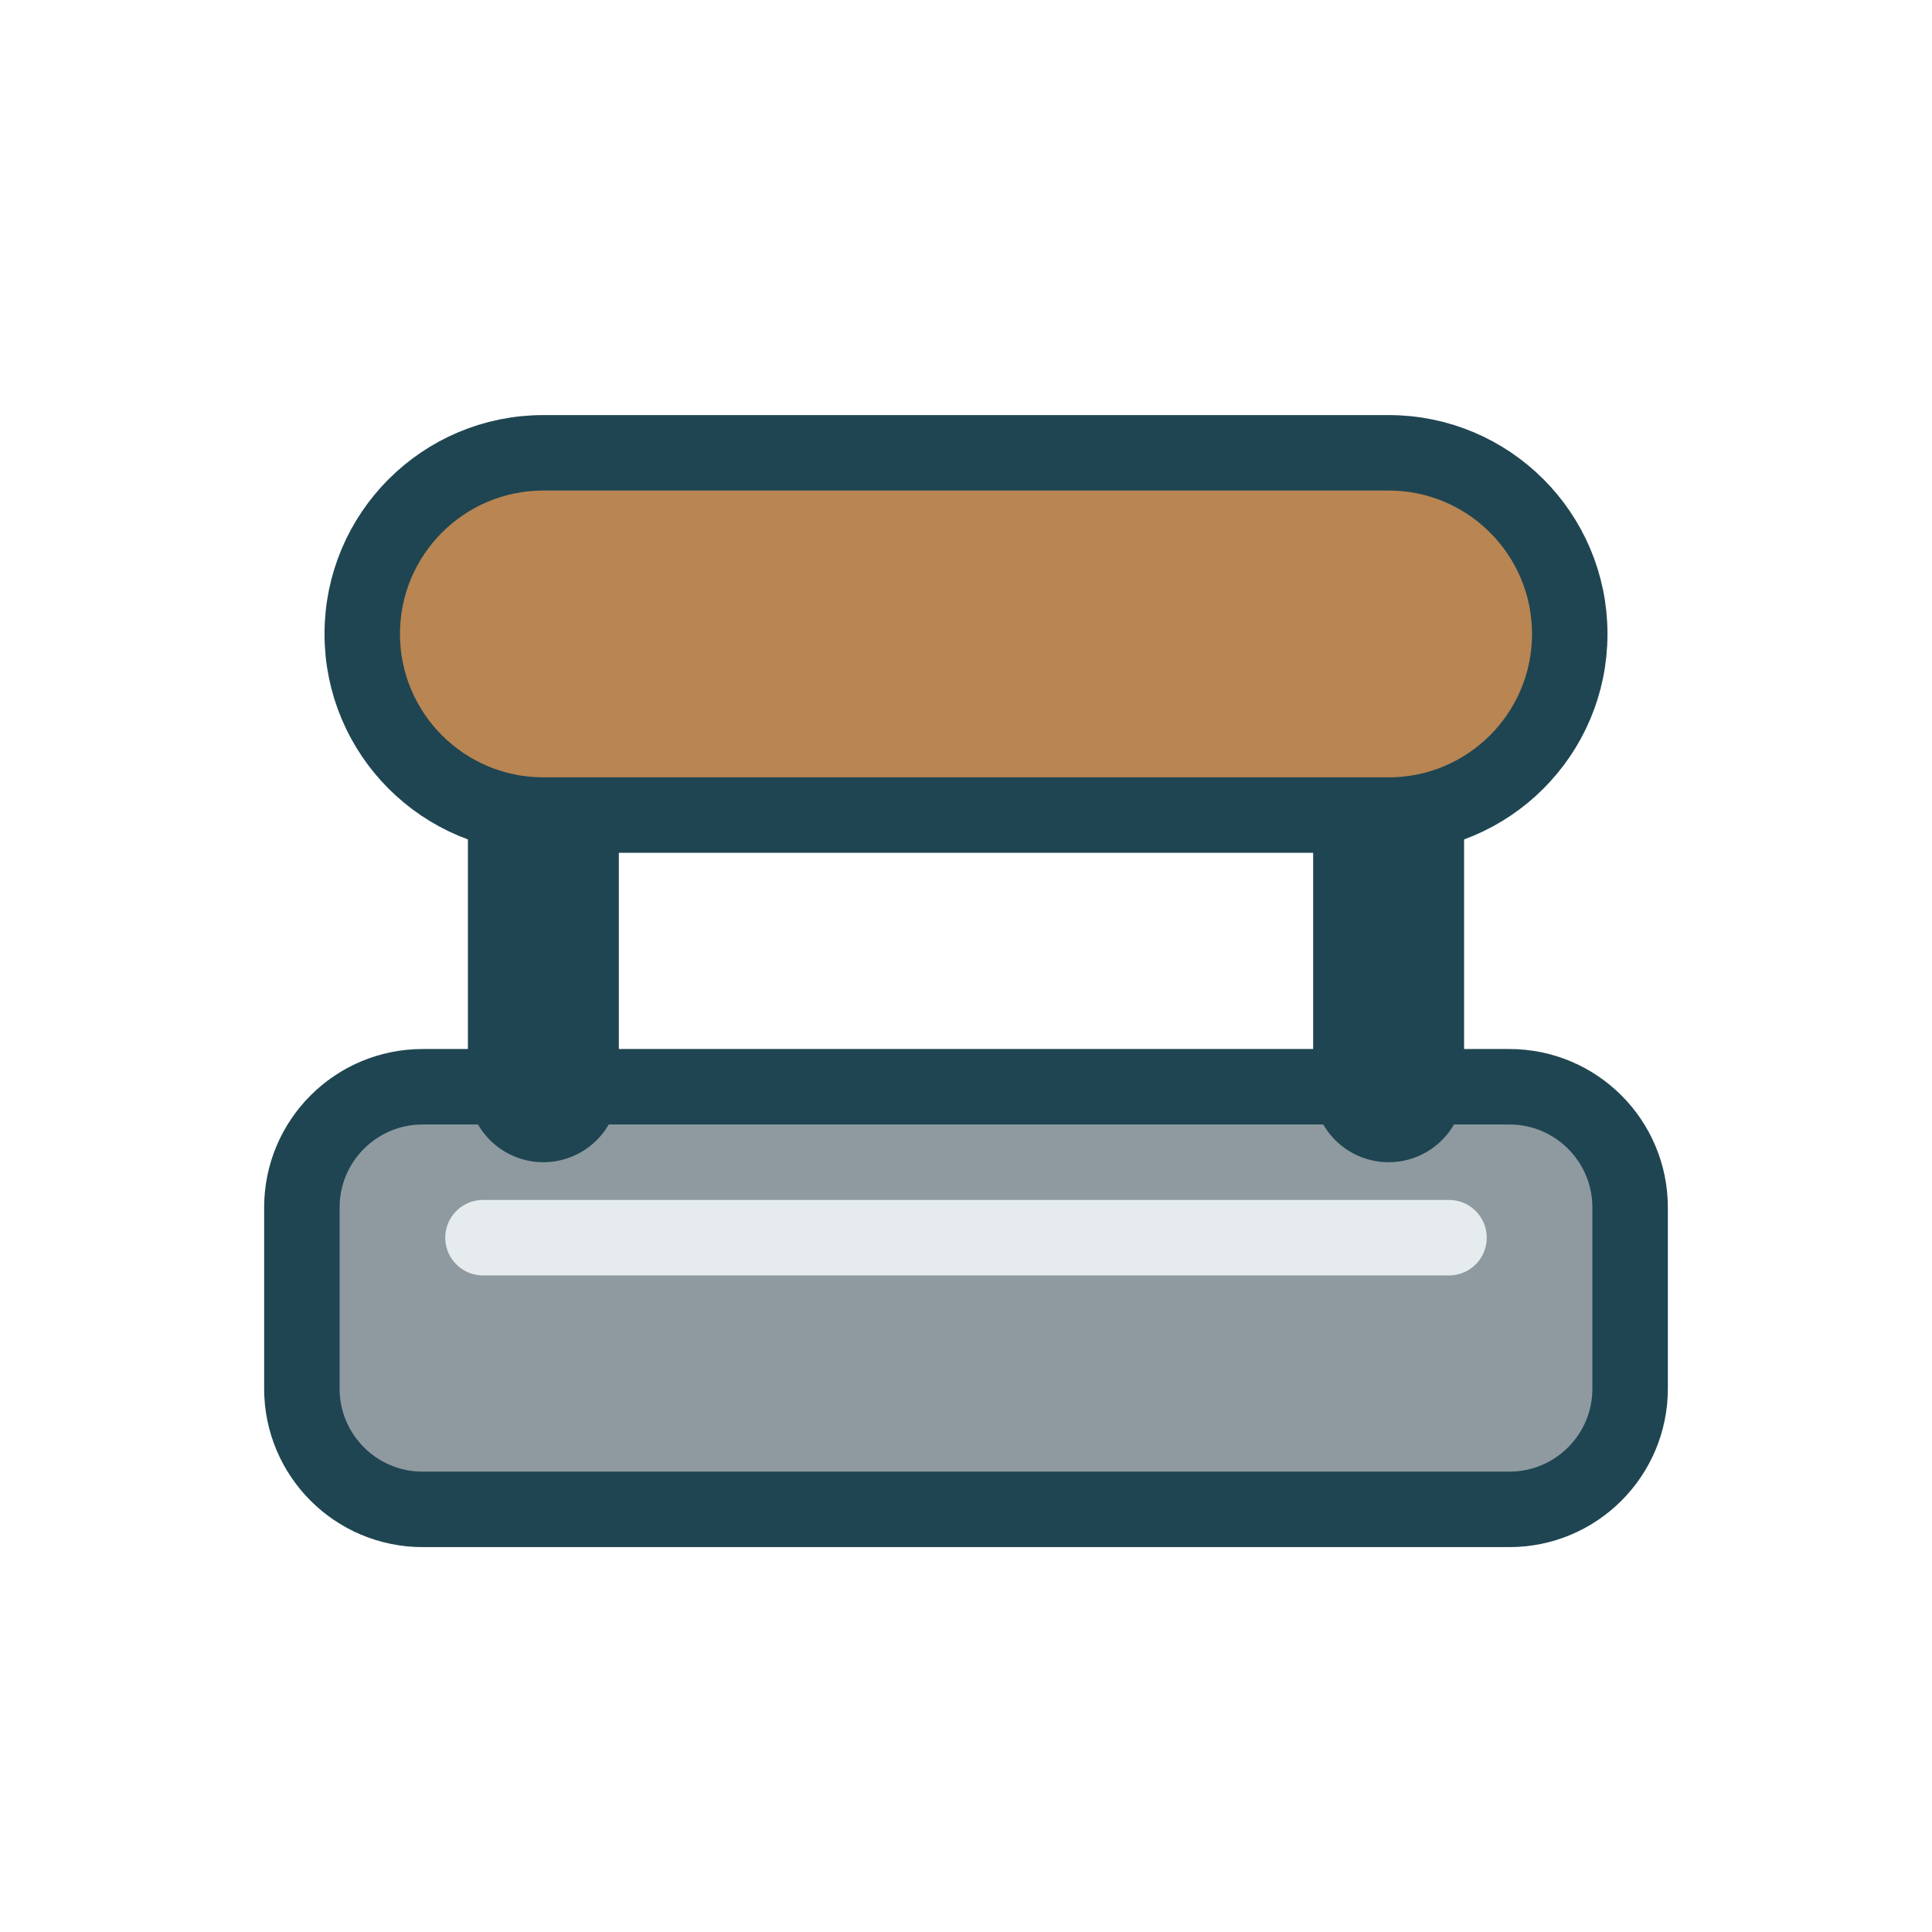
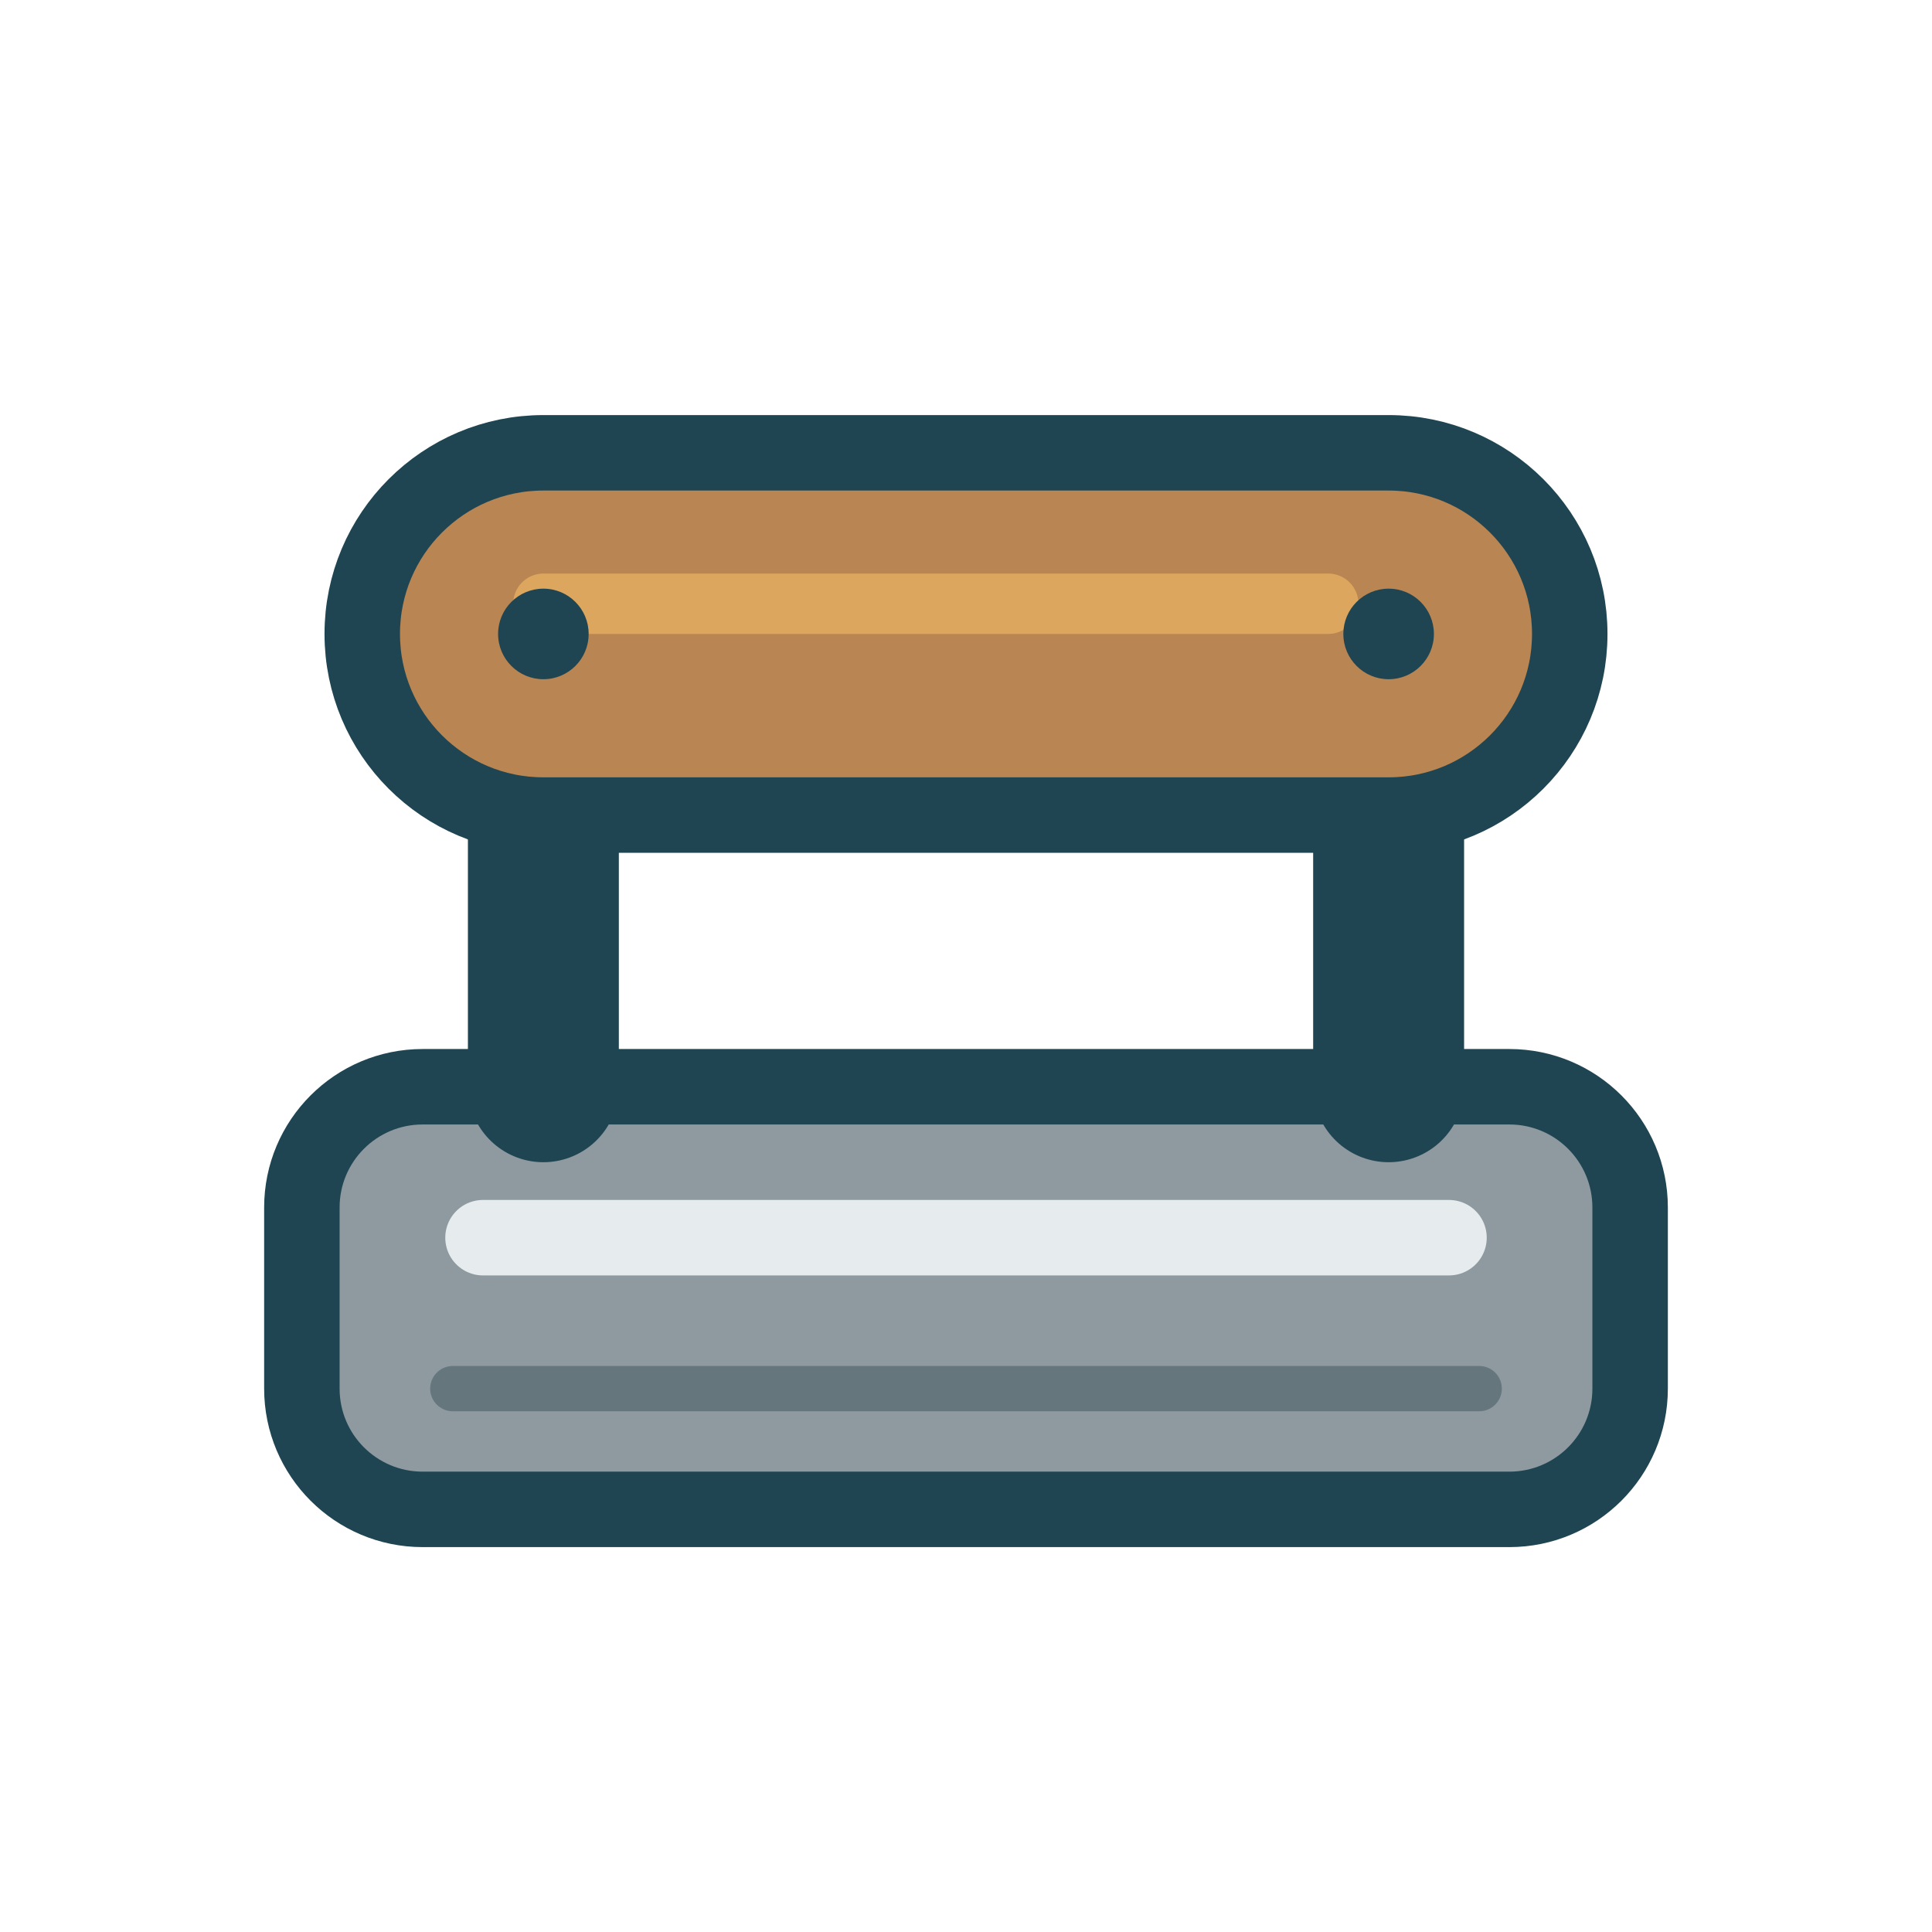
<svg xmlns="http://www.w3.org/2000/svg" viewBox="0 0 64 64">
  <rect x="10" y="36" width="44" height="14" rx="4" fill="#8E9AA0" stroke="#1F4552" stroke-width="2.5" />
  <path d="M18 36V26M46 36V26" stroke="#1F4552" stroke-width="5" stroke-linecap="round" />
  <rect x="12" y="15" width="40" height="12" rx="6" fill="#B98552" stroke="#1F4552" stroke-width="2.5" />
  <path d="M16 41h32" stroke="#E6ECEE" stroke-width="2.5" stroke-linecap="round" />
+   <path d="M18 20h26" stroke="#DDA65E" stroke-width="2" stroke-linecap="round" />
+   <circle cx="18" cy="21" r="1.5" fill="#1F4552" />
+   <circle cx="46" cy="21" r="1.5" fill="#1F4552" />
+   <path d="M15 46h34" stroke="#65767D" stroke-width="1.5" stroke-linecap="round" />
</svg>
